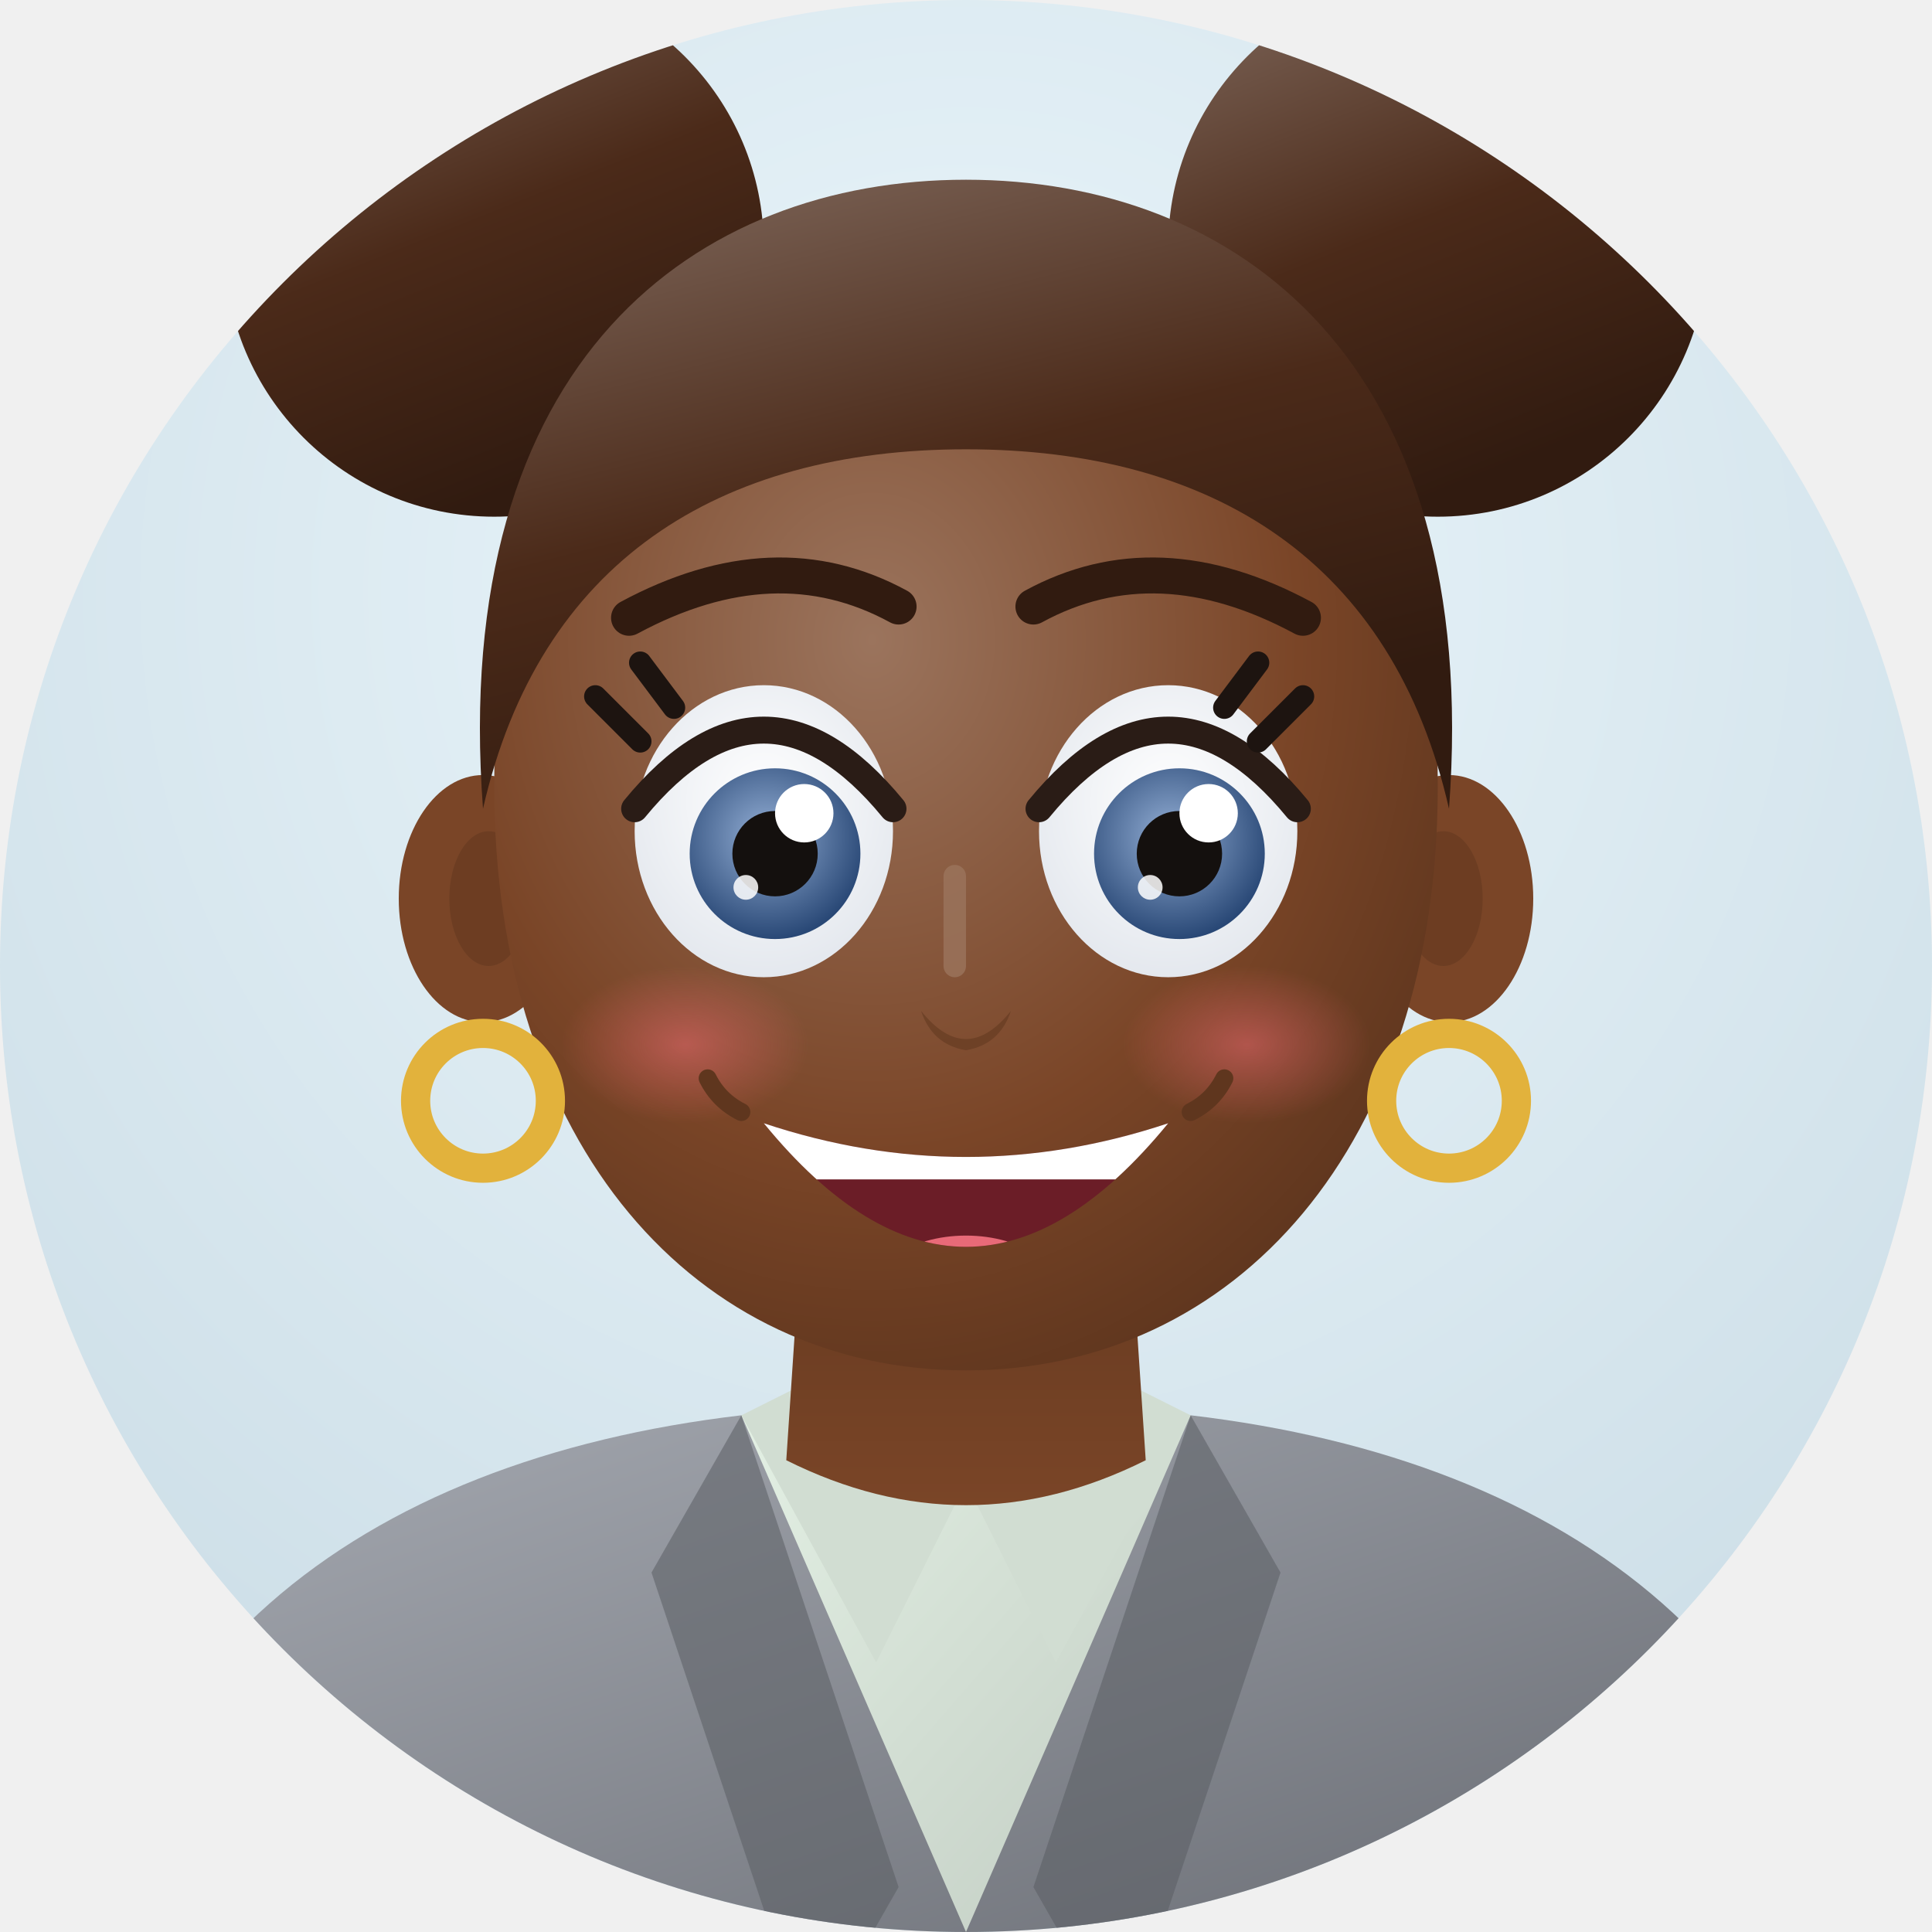
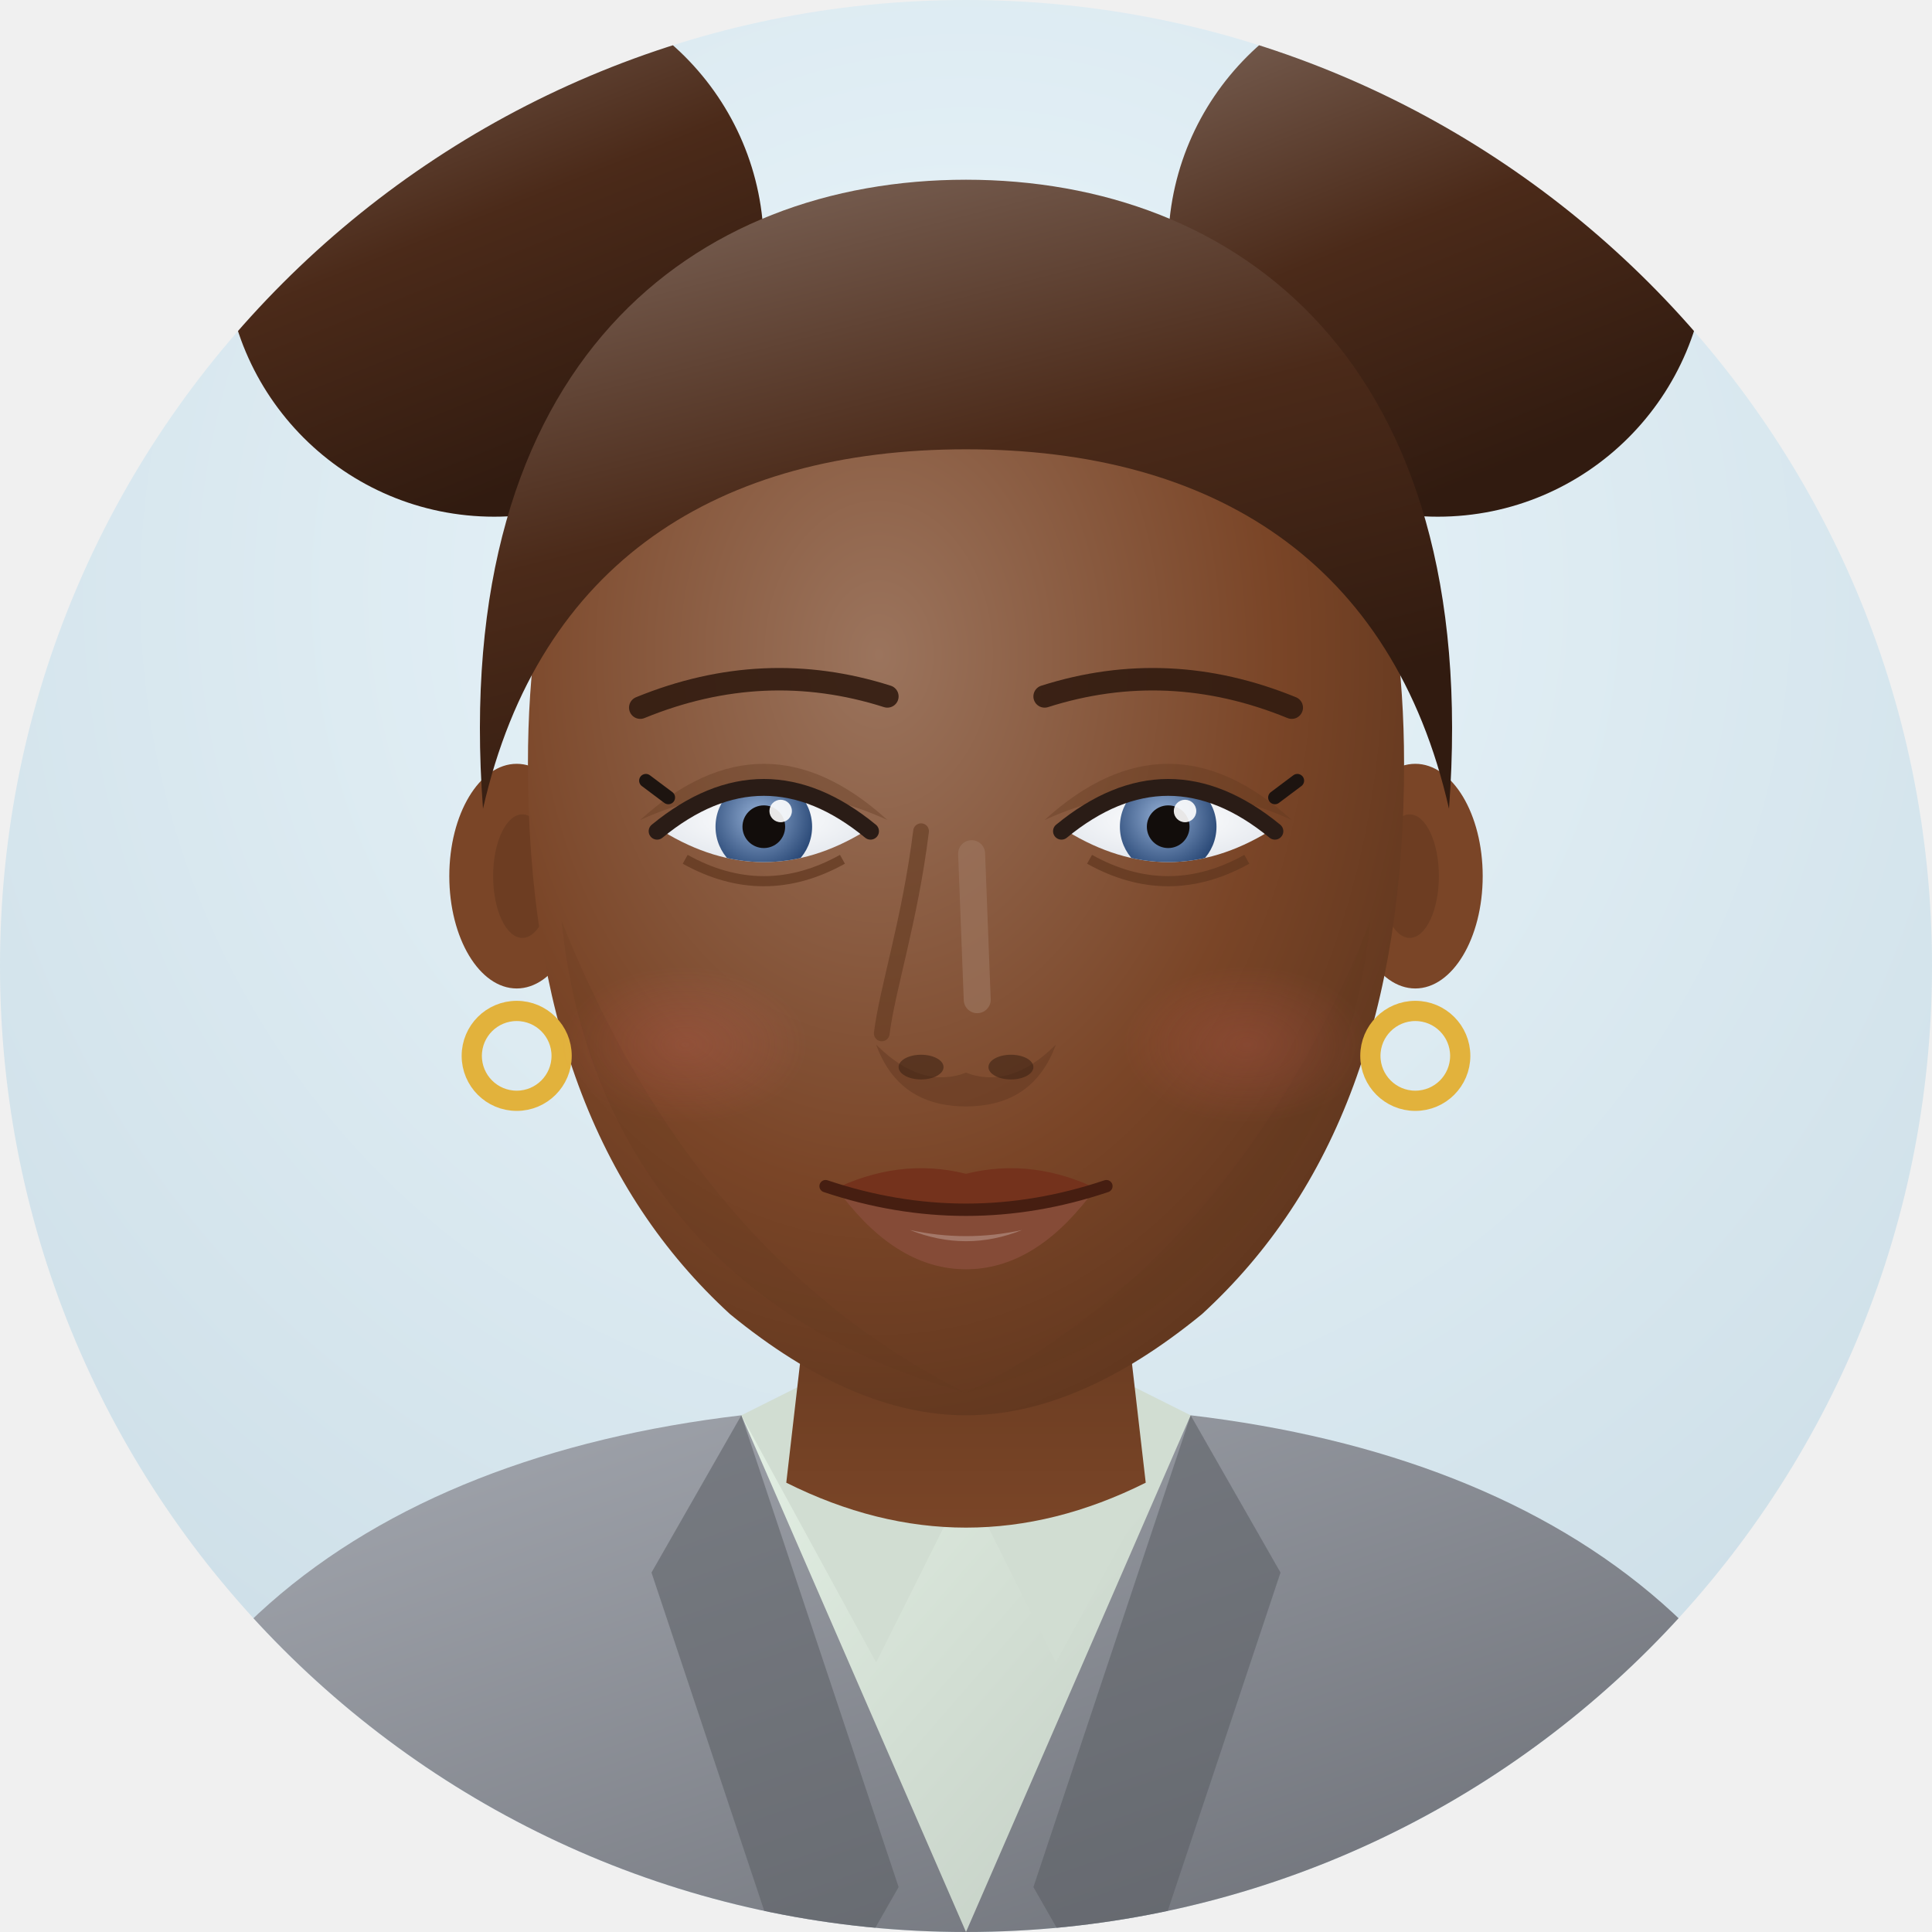
<svg xmlns="http://www.w3.org/2000/svg" viewBox="14 18 172 172" width="200" height="200">
  <defs>
    <radialGradient id="a38bg" cx="50%" cy="35%" r="75%">
      <stop offset="0" stop-color="#ebf6fb" />
      <stop offset="1" stop-color="#c6d9e3" />
    </radialGradient>
    <radialGradient id="a38skin" cx="40%" cy="35%" r="70%">
      <stop offset="0" stop-color="#9b745d" />
      <stop offset=".65" stop-color="#7a4527" />
      <stop offset="1" stop-color="#5f361e" />
    </radialGradient>
    <linearGradient id="a38neck" x1="0" y1="0" x2="0" y2="1">
      <stop offset="0" stop-color="#5f361e" />
      <stop offset="1" stop-color="#7a4527" />
    </linearGradient>
    <linearGradient id="a38hair" x1="0" y1="0" x2=".4" y2="1">
      <stop offset="0" stop-color="#816a5e" />
      <stop offset=".55" stop-color="#4b2a19" />
      <stop offset="1" stop-color="#311b10" />
    </linearGradient>
    <linearGradient id="a38jacket" x1="0" y1="0" x2="1" y2="1">
      <stop offset="0" stop-color="#a7abb3" />
      <stop offset="1" stop-color="#61646b" />
    </linearGradient>
    <linearGradient id="a38shirt" x1="0" y1="0" x2="1" y2="1">
      <stop offset="0" stop-color="#e3f0e4" />
      <stop offset="1" stop-color="#c1ccc2" />
    </linearGradient>
    <radialGradient id="a38iris" cx="45%" cy="40%" r="60%">
      <stop offset="0" stop-color="#95b0d6" />
      <stop offset="1" stop-color="#294876" />
    </radialGradient>
    <radialGradient id="a38blush" cx="50%" cy="50%" r="50%">
-       <stop offset="0" stop-color="#ff6f7d" stop-opacity=".45" />
+       <stop offset="0" stop-color="#e86a6a" stop-opacity=".18" />
      <stop offset="1" stop-color="#ff6f7d" stop-opacity="0" />
    </radialGradient>
    <radialGradient id="a38eyew" cx="50%" cy="40%" r="60%">
      <stop offset="0" stop-color="#ffffff" />
      <stop offset="1" stop-color="#e4e8ee" />
    </radialGradient>
    <clipPath id="a38c">
      <circle cx="100" cy="104" r="86" />
    </clipPath>
    <clipPath id="a38m">
      <path d="M82 118 Q100 140 118 118 Q100 124 82 118Z" />
    </clipPath>
  </defs>
  <g clip-path="url(#a38c)">
    <rect width="200" height="200" fill="url(#a38bg)" />
    <circle cx="58" cy="40" r="24" fill="url(#a38hair)" />
    <circle cx="142" cy="40" r="24" fill="url(#a38hair)" />
    <path fill="url(#a38jacket)" d="M20 200 C22 166 46 148 80 144 L120 144 C154 148 178 166 180 200Z" />
    <path fill="url(#a38shirt)" d="M80 144 L100 190 L120 144Z" />
    <path fill="#d1ddd2" d="M80 144 L92 166 L100 150 L108 166 L120 144 L112 140 L100 152 L88 140Z" />
    <path fill="#5a5d63" d="M80 144 L94 186 L86 200 L72 158Z" opacity=".55" />
    <path fill="#5a5d63" d="M120 144 L106 186 L114 200 L128 158Z" opacity=".55" />
-     <path fill="url(#a38neck)" d="M86 118 L114 118 L116 148 Q100 156 84 148Z" />
-     <ellipse cx="57" cy="98" rx="7.5" ry="11" fill="#7a4527" />
-     <ellipse cx="143" cy="98" rx="7.5" ry="11" fill="#7a4527" />
-     <ellipse cx="57.5" cy="98" rx="3.5" ry="6" fill="#5f361e" opacity=".5" />
-     <ellipse cx="142.5" cy="98" rx="3.5" ry="6" fill="#5f361e" opacity=".5" />
-     <path fill="url(#a38skin)" d="M58 88 C58 52 76 40 100 40 C124 40 142 52 142 88 C142 120 124 140 100 140 C76 140 58 120 58 88Z" />
-     <g fill="none" stroke="#e2b23c" stroke-width="2.6">
-       <circle cx="57" cy="116" r="6" />
-       <circle cx="143" cy="116" r="6" />
+     <path fill="url(#a38neck)" d="M87 124 L113 124 L116 150 Q100 158 84 150Z" />
+     <ellipse cx="60" cy="96" rx="6" ry="10" fill="#7a4527" />
+     <ellipse cx="140" cy="96" rx="6" ry="10" fill="#7a4527" />
+     <ellipse cx="60.5" cy="96" rx="2.6" ry="5.5" fill="#5f361e" opacity=".5" />
+     <ellipse cx="139.5" cy="96" rx="2.6" ry="5.5" fill="#5f361e" opacity=".5" />
+     <path fill="url(#a38skin)" d="M61 86 C61 52 78 40 100 40 C122 40 139 52 139 86 C139 108 133 124 121 135 Q110 144 100 144 Q90 144 79 135 C67 124 61 108 61 86Z" />
+     <path fill="#5f361e" opacity=".18" d="M64 100 C66 120 78 136 100 142 C84 134 72 120 64 100Z M136 100 C134 120 122 136 100 142 C116 134 128 120 136 100Z" />
+     <g fill="none" stroke="#e2b23c" stroke-width="1.8">
+       <circle cx="60" cy="112" r="4" />
+       <circle cx="140" cy="112" r="4" />
    </g>
    <ellipse cx="75" cy="111" rx="11" ry="7" fill="url(#a38blush)" />
    <ellipse cx="125" cy="111" rx="11" ry="7" fill="url(#a38blush)" />
-     <ellipse cx="82" cy="92" rx="11.5" ry="13" fill="url(#a38eyew)" />
-     <circle cx="83" cy="94" r="7.6" fill="url(#a38iris)" />
-     <circle cx="83" cy="94" r="3.8" fill="#14100e" />
-     <circle cx="85.6" cy="90.4" r="2.6" fill="#ffffff" />
-     <circle cx="80.4" cy="97" r="1.1" fill="#ffffff" opacity=".85" />
-     <path fill="none" stroke="#2a1c16" stroke-width="2.4" stroke-linecap="round" d="M70.5 90 Q82 76 93.5 90" />
-     <ellipse cx="118" cy="92" rx="11.5" ry="13" fill="url(#a38eyew)" />
-     <circle cx="119" cy="94" r="7.6" fill="url(#a38iris)" />
-     <circle cx="119" cy="94" r="3.8" fill="#14100e" />
-     <circle cx="121.6" cy="90.4" r="2.6" fill="#ffffff" />
-     <circle cx="116.4" cy="97" r="1.1" fill="#ffffff" opacity=".85" />
-     <path fill="none" stroke="#2a1c16" stroke-width="2.4" stroke-linecap="round" d="M106.5 90 Q118 76 129.5 90" />
-     <path fill="none" stroke="#1d1410" stroke-width="2" stroke-linecap="round" d="M71 84 L67 80 M74 81 L71 77 M126 84 L130 80 M123 81 L126 77" />
-     <path fill="none" stroke="#311b10" stroke-width="3.2" stroke-linecap="round" d="M70 73 Q83 66 94 72" />
-     <path fill="none" stroke="#311b10" stroke-width="3.2" stroke-linecap="round" d="M106 72 Q117 66 130 73" />
-     <path fill="#5f361e" opacity=".55" d="M96 108 Q100 113 104 108 Q103 111 100 111.5 Q97 111 96 108Z" />
-     <path fill="none" stroke="#9b745d" stroke-width="2" stroke-linecap="round" opacity=".8" d="M99 96 L99 104" />
-     <path fill="#6b1d27" d="M82 118 Q100 140 118 118 Q100 124 82 118Z" />
-     <g clip-path="url(#a38m)">
-       <rect x="80" y="116" width="40" height="7" fill="#ffffff" />
-       <ellipse cx="100" cy="134" rx="9" ry="6" fill="#e86a78" />
+     <path fill="#5f361e" opacity=".35" d="M71 91 Q82 81 93 91 Q82 86 71 91Z" />
+     <path fill="url(#a38eyew)" d="M73 92 Q82 85 91 92 Q82 97.5 73 92Z" />
+     <clipPath id="a38e82">
+       <path d="M73 92 Q82 85 91 92 Q82 97.5 73 92Z" />
+     </clipPath>
+     <g clip-path="url(#a38e82)">
+       <circle cx="82" cy="91.6" r="4.3" fill="url(#a38iris)" />
+       <circle cx="82" cy="91.6" r="1.9" fill="#120d0b" />
+       <circle cx="83.5" cy="90.2" r="1" fill="#ffffff" opacity=".9" />
    </g>
-     <path fill="none" stroke="#5f361e" stroke-width="1.6" stroke-linecap="round" d="M80 117 Q78 116 77 114 M120 117 Q122 116 123 114" />
+     <path fill="none" stroke="#2a1c16" stroke-width="1.5" stroke-linecap="round" d="M72.5 92 Q82 84.2 91.5 92" />
+     <path fill="none" stroke="#5f361e" stroke-width=".9" opacity=".7" d="M75 94.5 Q82 98.4 89 94.5" />
+     <path fill="#5f361e" opacity=".35" d="M107 91 Q118 81 129 91 Q118 86 107 91Z" />
+     <path fill="url(#a38eyew)" d="M109 92 Q118 85 127 92 Q118 97.5 109 92Z" />
+     <clipPath id="a38e118">
+       <path d="M109 92 Q118 85 127 92 Q118 97.5 109 92Z" />
+     </clipPath>
+     <g clip-path="url(#a38e118)">
+       <circle cx="118" cy="91.6" r="4.3" fill="url(#a38iris)" />
+       <circle cx="118" cy="91.6" r="1.9" fill="#120d0b" />
+       <circle cx="119.5" cy="90.2" r="1" fill="#ffffff" opacity=".9" />
+     </g>
+     <path fill="none" stroke="#2a1c16" stroke-width="1.5" stroke-linecap="round" d="M108.5 92 Q118 84.2 127.5 92" />
+     <path fill="none" stroke="#5f361e" stroke-width=".9" opacity=".7" d="M111 94.5 Q118 98.4 125 94.5" />
+     <path fill="none" stroke="#1d1410" stroke-width="1.2" stroke-linecap="round" d="M73.5 89 L71.5 87.5 M127.5 89 L129.5 87.5" />
+     <path fill="none" stroke="#311b10" stroke-width="2" stroke-linecap="round" opacity=".9" d="M71 81 Q82 76.5 93 80" />
+     <path fill="none" stroke="#311b10" stroke-width="2" stroke-linecap="round" opacity=".9" d="M107 80 Q118 76.5 129 81" />
+     <path fill="none" stroke="#5f361e" stroke-width="1.4" stroke-linecap="round" opacity=".55" d="M96 92 C95 100 93 106 92.5 110" />
+     <path fill="none" stroke="#9b745d" stroke-width="2.4" stroke-linecap="round" opacity=".7" d="M100.5 94 L101 107" />
+     <path fill="#5f361e" opacity=".45" d="M92 111 Q96 115 100 113.5 Q104 115 108 111 Q106 116.5 100 116.5 Q94 116.5 92 111Z" />
+     <ellipse cx="96" cy="113" rx="2" ry="1.1" fill="#3d2314" opacity=".6" />
+     <ellipse cx="104" cy="113" rx="2" ry="1.1" fill="#3d2314" opacity=".6" />
+     <path fill="#74321c" d="M88 124 Q94 121 100 122.5 Q106 121 112 124 Q106 125.5 100 125.5 Q94 125.5 88 124Z" />
+     <path fill="#854b37" d="M89 124.5 Q100 126.5 111 124.5 Q106 131 100 131 Q94 131 89 124.5Z" />
+     <path fill="#ffffff" opacity=".25" d="M95 127.5 Q100 129.5 105 127.5 Q100 128.6 95 127.5Z" />
+     <path fill="none" stroke="#461e11" stroke-width="1.1" stroke-linecap="round" d="M87.5 123.6 Q100 127.8 112.5 123.6" />
    <path fill="url(#a38hair)" d="M57 90 C54 50 76 34 100 34 C124 34 146 50 143 90 C138 68 122 58 100 58 C78 58 62 68 57 90Z" />
  </g>
</svg>
